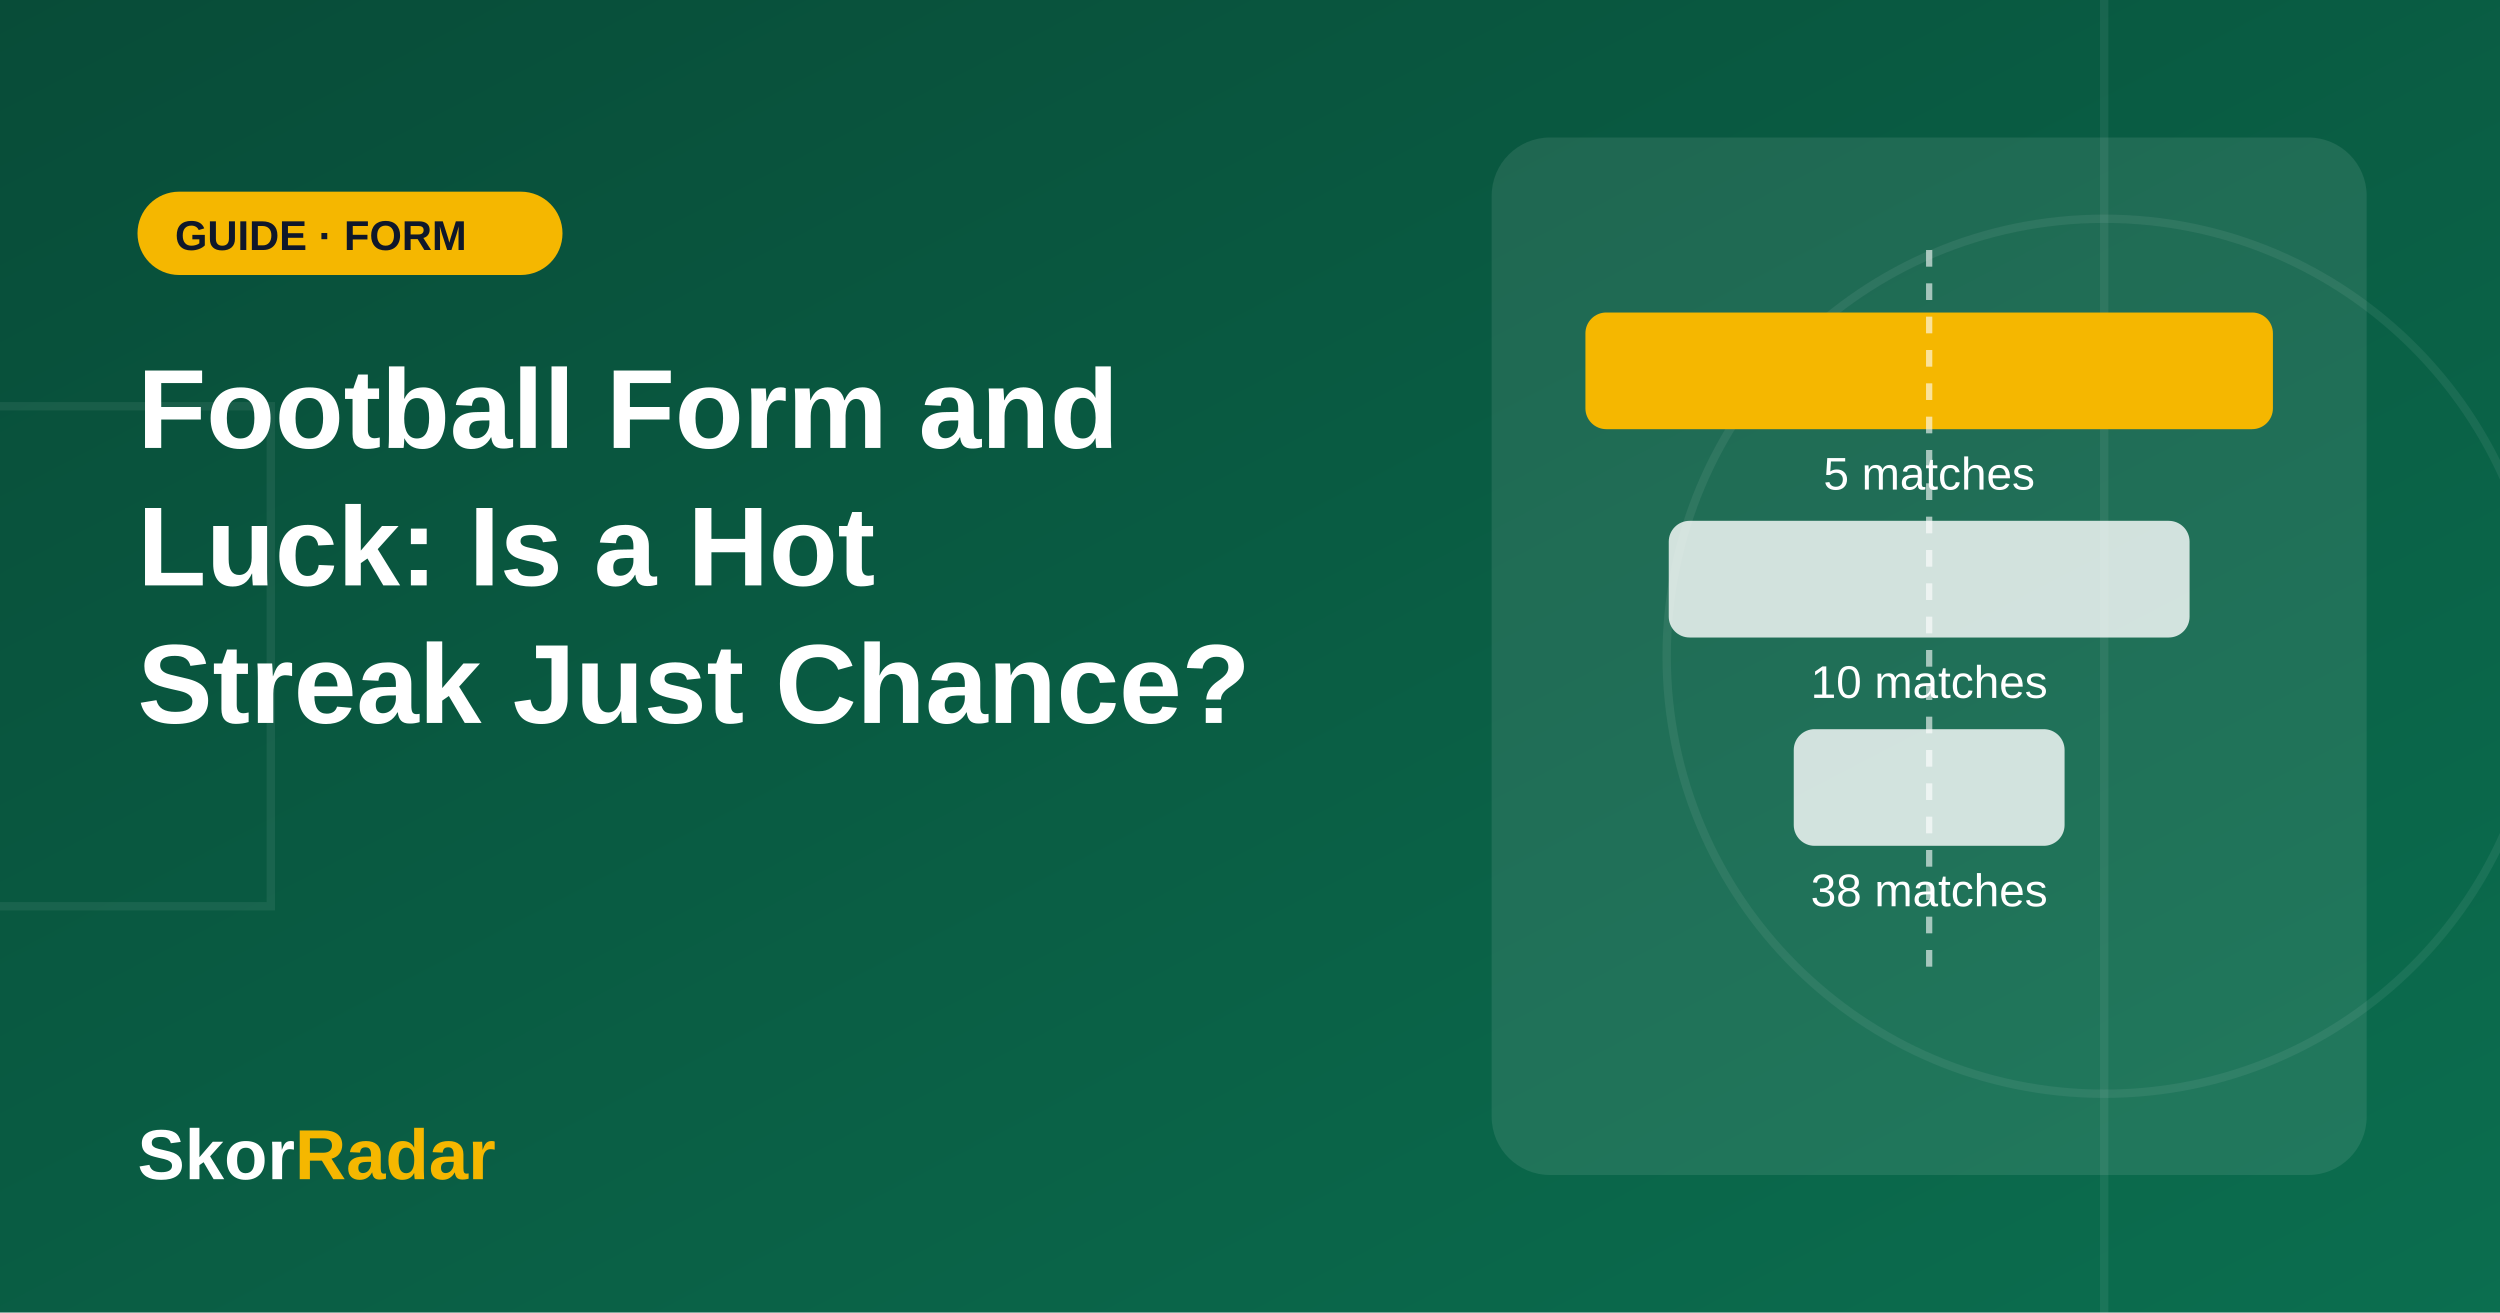
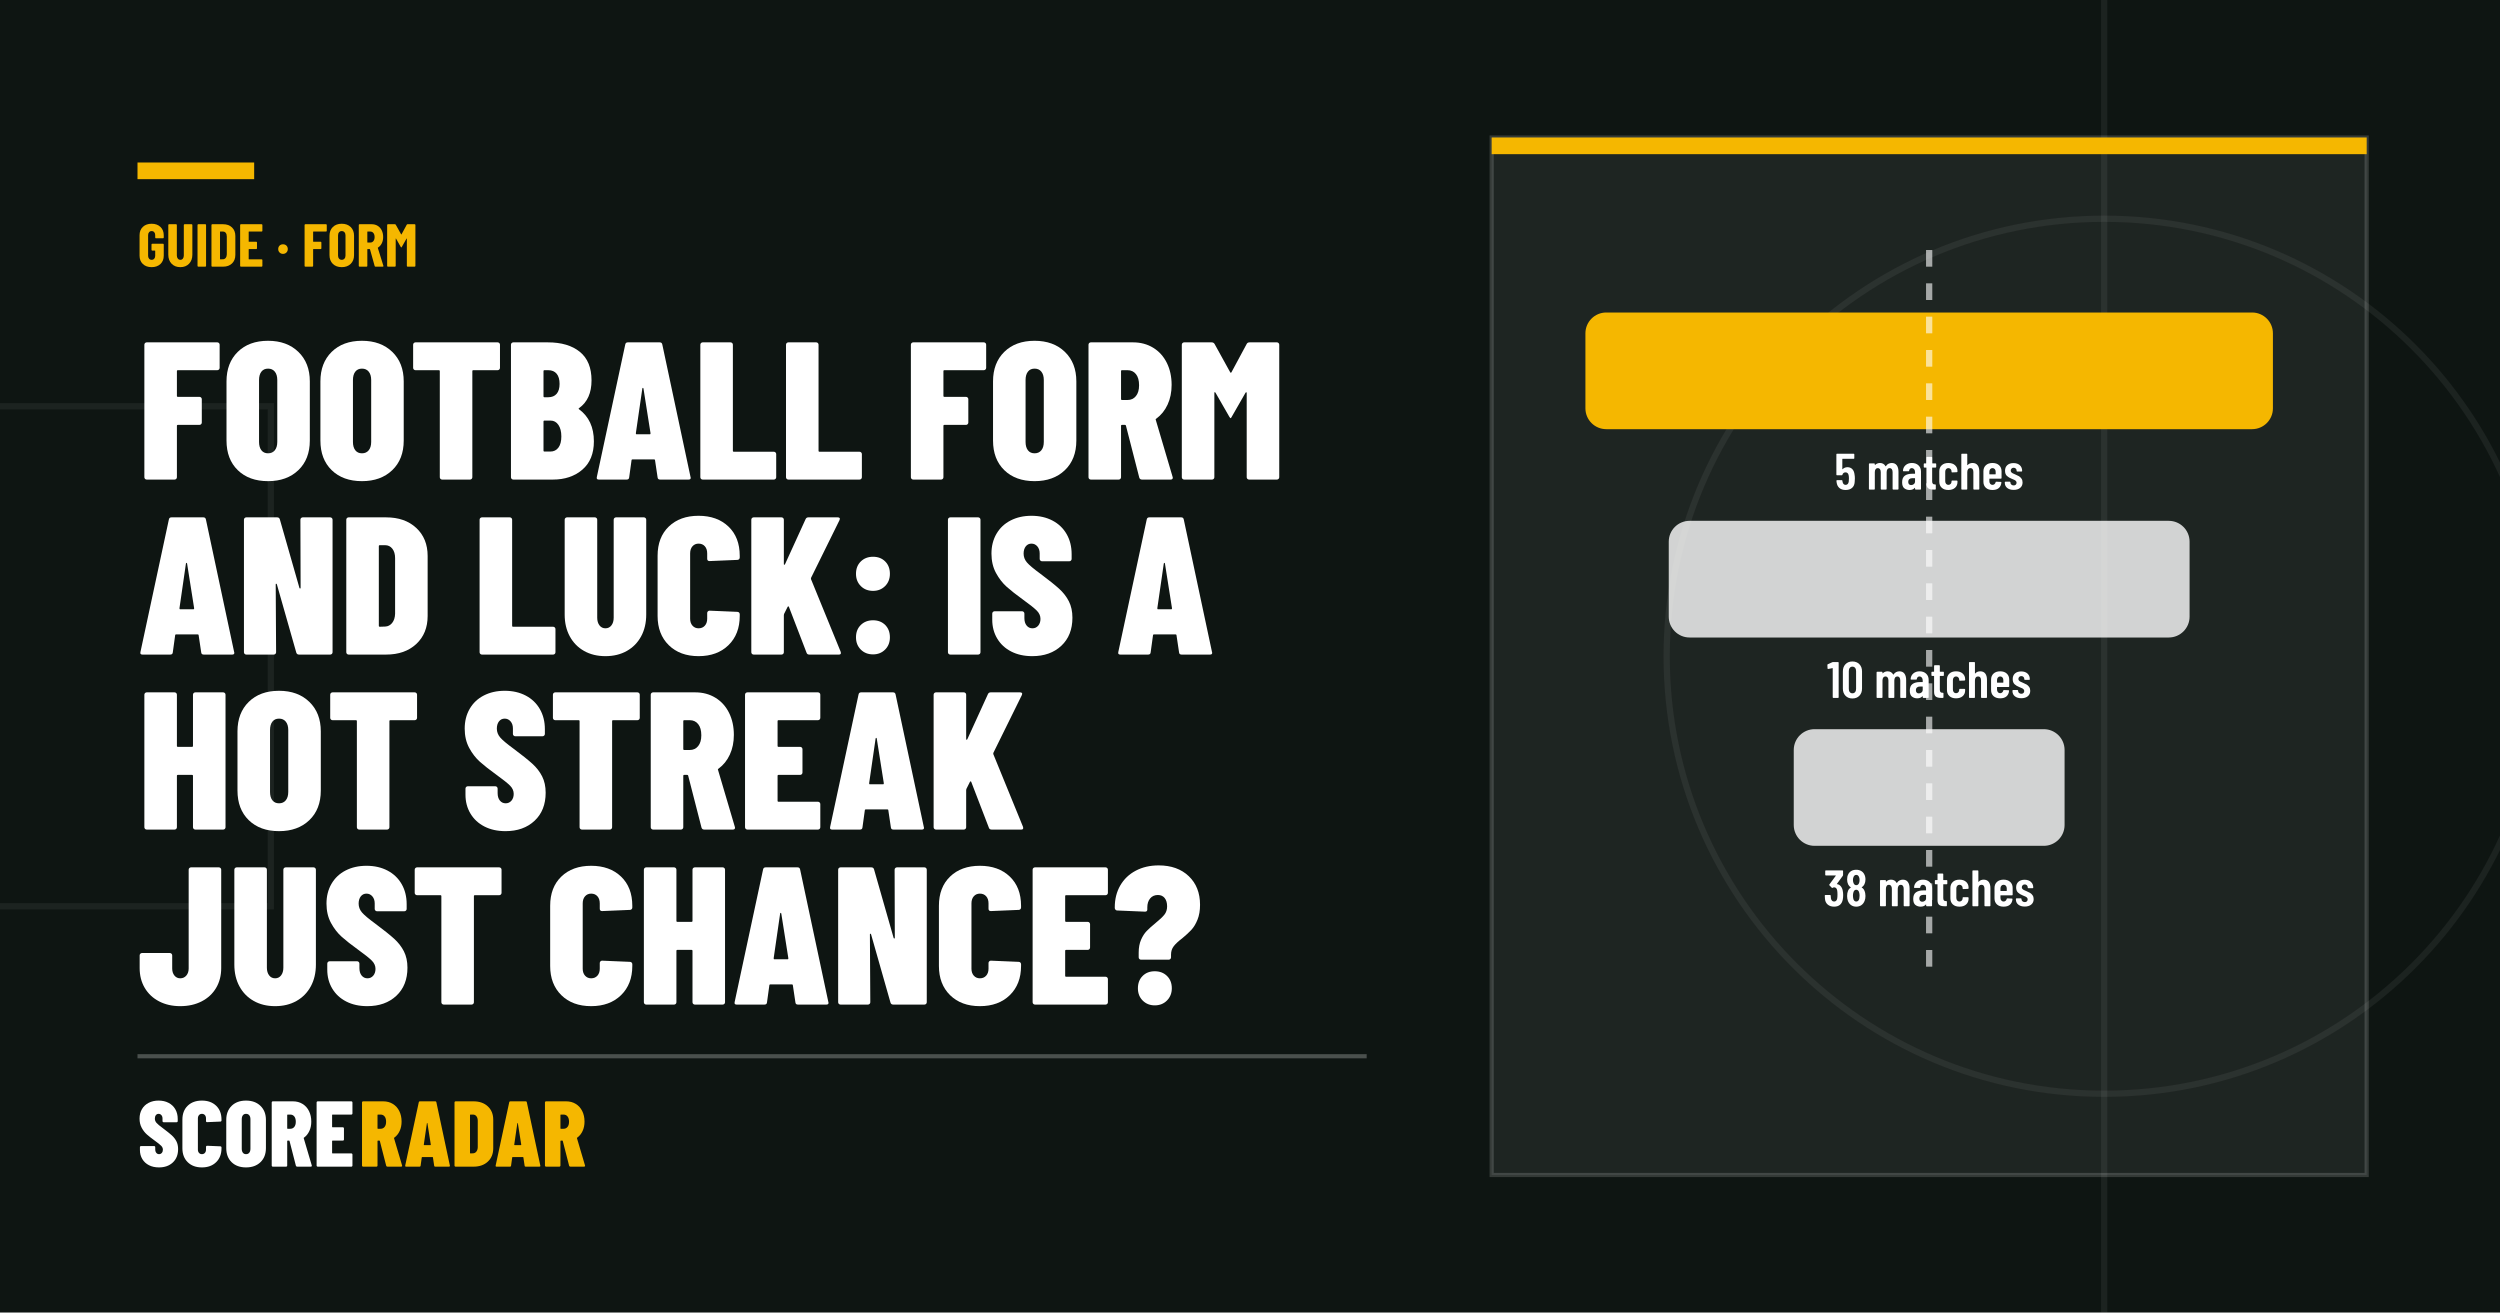
<svg xmlns="http://www.w3.org/2000/svg" viewBox="0 0 1200 630" width="1200" height="630" role="img" aria-label="Football Form and Luck: Is a Hot Streak Just Chance?">
  <defs>
-     <linearGradient id="bg" x1="0" y1="0" x2="1" y2="1">
-       <stop offset="0" stop-color="#084c38" />
-       <stop offset="1" stop-color="#0b6e4f" />
-     </linearGradient>
+     <path id="g13" d="M233 8Q143 8 88.5-43.5Q34-95 34-181L34-181L34-519Q34-605 88.5-656.5Q143-708 233-708L233-708Q323-708 378-656Q433-604 433-518L433-518L433-480Q433-475 429.5-471.5Q426-468 421-468L421-468L304-468Q299-468 295.5-471.5Q292-475 292-480L292-480L292-520Q292-550 276-568.5Q260-587 233-587L233-587Q207-587 191-568.5Q175-550 175-520L175-520L175-180Q175-150 191-131.5Q207-113 233-113L233-113Q260-113 276-131.5Q292-150 292-180L292-180L292-260Q292-265 287-265L287-265L243-265Q238-265 234.5-268.5Q231-272 231-277L231-277L231-366Q231-371 234.5-374.5Q238-378 243-378L243-378L421-378Q426-378 429.5-374.5Q433-371 433-366L433-366L433-181Q433-95 378-43.5Q323 8 233 8L233 8Z" />
+     <path id="g14" d="M240 8Q150 8 95.5-48.5Q41-105 41-199L41-199L41-688Q41-693 44.5-696.5Q48-700 53-700L53-700L170-700Q175-700 178.5-696.5Q182-693 182-688L182-688L182-185Q182-153 198-133Q214-113 240-113L240-113Q266-113 281.5-133Q297-153 297-185L297-185L297-688Q297-693 300.5-696.5Q304-700 309-700L309-700L426-700Q431-700 434.5-696.5Q438-693 438-688L438-688L438-199Q438-105 383.5-48.5Q329 8 240 8L240 8Z" />
+     <path id="g15" d="M56 0Q51 0 47.5-3.5Q44-7 44-12L44-12L44-688Q44-693 47.5-696.5Q51-700 56-700L56-700L173-700Q178-700 181.5-696.5Q185-693 185-688L185-688L185-12Q185-7 181.5-3.5Q178 0 173 0L173 0L56 0Z" />
+     <path id="g16" d="M56 0Q51 0 47.5-3.5Q44-7 44-12L44-12L44-688Q44-693 47.5-696.5Q51-700 56-700L56-700L237-700Q328-700 383-647Q438-594 438-506L438-506L438-194Q438-106 383-53Q328 0 237 0L237 0L56 0ZM185-126Q185-121 190-121L190-121L235-122Q262-123 279-145Q296-167 297-203L297-203L297-497Q297-535 280-557Q263-579 234-579L234-579L190-579Q185-579 185-574L185-574L185-126Z" />
+     <path id="g17" d="M411-591Q411-586 407.5-582.5Q404-579 399-579L399-579L190-579Q185-579 185-574L185-574L185-416Q185-411 190-411L190-411L310-411Q315-411 318.5-407.5Q322-404 322-399L322-399L322-302Q322-297 318.5-293.5Q315-290 310-290L310-290L190-290Q185-290 185-285L185-285L185-126Q185-121 190-121L190-121L399-121Q404-121 407.5-117.5Q411-114 411-109L411-109L411-12Q411-7 407.5-3.5Q404 0 399 0L399 0L56 0Q51 0 47.5-3.5Q44-7 44-12L44-12L44-688Q44-693 47.5-696.5Q51-700 56-700L56-700L399-700Q404-700 407.5-696.5Q411-693 411-688L411-688L411-591Z" />
+     <path id="g18" d="M113-211Q79-211 56.5-233.5Q34-256 34-290L34-290Q34-325 56-347Q78-369 113-369L113-369Q148-369 170-347Q192-325 192-290L192-290Q192-256 169.5-233.5Q147-211 113-211L113-211Z" />
+     <path id="g19" d="M320 0Q309 0 306-10L306-10L229-286Q227-290 224-290L224-290L190-290Q185-290 185-285L185-285L185-12Q185-7 181.5-3.5Q178 0 173 0L173 0L56 0Q51 0 47.5-3.5Q44-7 44-12L44-12L44-688Q44-693 47.5-696.5Q51-700 56-700L56-700L258-700Q313-700 356-673.5Q399-647 422.5-599Q446-551 446-489L446-489Q446-430 423.5-385Q401-340 361-315L361-315Q359-314 358-312.5Q357-311 358-309L358-309L450-14L451-10Q451 0 440 0L440 0L320 0ZM190-579Q185-579 185-574L185-574L185-403Q185-398 190-398L190-398L235-398Q266-398 285.5-422.5Q305-447 305-488L305-488Q305-530 285.5-554.5Q266-579 235-579L235-579L190-579Z" />
+     <path id="g24" d="M419-570Q419-565 415.5-561.5Q412-558 407-558L407-558L206-558Q201-558 201-553L201-553L201-427Q201-422 206-422L206-422L316-422Q321-422 324.5-418.5Q328-415 328-410L328-410L328-291Q328-286 324.5-282.5Q321-279 316-279L316-279L206-279Q201-279 201-274L201-274L201-147Q201-142 206-142L206-142L407-142Q412-142 415.5-138.5Q419-135 419-130L419-130L419-12Q419-7 415.5-3.5Q412 0 407 0L407 0L47 0Q42 0 38.5-3.5Q35-7 35-12L35-12L35-688Q35-693 38.5-696.5Q42-700 47-700L47-700L407-700Q412-700 415.5-696.5Q419-693 419-688L419-688L419-570Z" />
+     <path id="g25" d="M47 0Q42 0 38.5-3.5Q35-7 35-12L35-12L35-688Q35-693 38.5-696.5Q42-700 47-700L47-700L189-700Q194-700 197.5-696.5Q201-693 201-688L201-688L201-147Q201-142 206-142L206-142L410-142Q415-142 418.5-138.5Q422-135 422-130L422-130L422-12Q422-7 418.5-3.5Q415 0 410 0L410 0L47 0Z" />
+     <path id="g26" d="M239 8Q142 8 84.5-48Q27-104 27-199L27-199L27-501Q27-595 84.5-651.5Q142-708 239-708L239-708Q335-708 393.5-651.5Q452-595 452-501L452-501L452-199Q452-104 393.5-48Q335 8 239 8L239 8ZM239-134Q261-134 273.5-149.5Q286-165 286-192L286-192L286-508Q286-535 273.5-550.5Q261-566 239-566L239-566Q217-566 205-550.5Q193-535 193-508L193-508L193-192Q193-165 205-149.5Q217-134 239-134L239-134Z" />
+     <path id="g27" d="M308 0Q297 0 294-10L294-10L226-275Q225-279 221-279L221-279L206-279Q201-279 201-274L201-274L201-12Q201-7 197.5-3.5Q194 0 189 0L189 0L47 0Q42 0 38.5-3.5Q35-7 35-12L35-12L35-688Q35-693 38.5-696.5Q42-700 47-700L47-700L262-700Q320-700 365-672.5Q410-645 434.5-595.5Q459-546 459-483L459-483Q459-427 438.5-382.5Q418-338 381-311L381-311Q379-310 378-308.5Q377-307 378-305L378-305L464-14L465-10Q465 0 454 0L454 0L308 0ZM206-558Q201-558 201-553L201-553L201-411Q201-406 206-406L206-406L234-406Q261-406 277-426Q293-446 293-481L293-481Q293-518 277-538Q261-558 234-558L234-558L206-558Z" />
+     <path id="g28" d="M338 0Q326 0 325-11L325-11L312-98Q312-103 306-103L306-103L198-103Q192-103 192-98L192-98L180-11Q179 0 167 0L167 0L25 0Q12 0 15-13L15-13L160-689Q162-700 173-700L173-700L336-700Q347-700 349-689L349-689L493-13L494-9Q494 0 483 0L483 0L338 0ZM214-236Q214-231 218-231L218-231L285-231Q289-231 289-236L289-236L253-464Q252-468 250-468Q248-468 247-464L247-464L214-236Z" />
+     <path id="g29" d="M452-700Q457-700 460.5-696.5Q464-693 464-688L464-688L464-570Q464-565 460.5-561.5Q457-558 452-558L452-558L328-558Q323-558 323-553L323-553L323-12Q323-7 319.5-3.5Q316 0 311 0L311 0L169 0Q164 0 160.5-3.5Q157-7 157-12L157-12L157-553Q157-558 152-558L152-558L33-558Q28-558 24.5-561.5Q21-565 21-570L21-570L21-688Q21-693 24.5-696.5Q28-700 33-700L33-700L452-700Z" />
+     <path id="g30" d="M47 0Q42 0 38.5-3.5Q35-7 35-12L35-12L35-688Q35-693 38.5-696.5Q42-700 47-700L47-700L189-700Q194-700 197.5-696.5Q201-693 201-688L201-688L201-12Q201-7 197.5-3.5Q194 0 189 0L189 0L47 0Z" />
+     <path id="g31" d="M323-688Q323-693 326.5-696.5Q330-700 335-700L335-700L475-700Q480-700 483.5-696.5Q487-693 487-688L487-688L487-12Q487-7 483.5-3.5Q480 0 475 0L475 0L316 0Q305 0 302-10L302-10L203-358Q202-361 199.5-361.5Q197-362 197-358L197-358L199-12Q199-7 195.5-3.5Q192 0 187 0L187 0L47 0Q42 0 38.5-3.5Q35-7 35-12L35-12L35-688Q35-693 38.5-696.5Q42-700 47-700L47-700L204-700Q215-700 218-690L218-690L318-340Q319-337 321.5-337Q324-337 324-341L324-341L323-688Z" />
+     <path id="g33" d="M230 8Q169 8 123-15.5Q77-39 51.5-81.5Q26-124 26-178L26-178L26-209Q26-214 29.5-217.5Q33-221 38-221L38-221L178-221Q183-221 186.5-217.5Q190-214 190-209L190-209L190-186Q190-162 201.5-148Q213-134 231-134L231-134Q249-134 260.5-147.5Q272-161 272-182L272-182Q272-205 254-223.5Q236-242 182-281L182-281Q132-317 100-345.5Q68-374 45-416.5Q22-459 22-515L22-515Q22-572 47.5-616Q73-660 119.5-684Q166-708 226-708L226-708Q287-708 333.5-683.5Q380-659 405.5-614.5Q431-570 431-512L431-512L431-488Q431-483 427.5-479.5Q424-476 419-476L419-476L280-476Q275-476 271.5-479.5Q268-483 268-488L268-488L268-516Q268-538 256-552Q244-566 226-566L226-566Q208-566 197-552Q186-538 186-515L186-515Q186-490 203-470Q220-450 272-412L272-412Q335-365 367-336Q399-307 417-271.5Q435-236 435-188L435-188Q435-98 378.5-45Q322 8 230 8L230 8Z" />
+     <path id="g34" d="M419-570Q419-565 415.5-561.5Q412-558 407-558L407-558L206-558Q201-558 201-553L201-553L201-427Q201-422 206-422L206-422L316-422Q321-422 324.5-418.5Q328-415 328-410L328-410L328-291Q328-286 324.5-282.5Q321-279 316-279L316-279L206-279Q201-279 201-274L201-274L201-12Q201-7 197.5-3.5Q194 0 189 0L189 0L47 0Q42 0 38.5-3.5Q35-7 35-12L35-12L35-688Q35-693 38.5-696.5Q42-700 47-700L47-700L407-700Q412-700 415.5-696.5Q419-693 419-688L419-688L419-570Z" />
+     <path id="g35" d="M458-195Q458-101 399-50.5Q340 0 249 0L249 0L47 0Q42 0 38.5-3.5Q35-7 35-12L35-12L35-688Q35-693 38.5-696.5Q42-700 47-700L47-700L223-700Q327-700 386.5-651.5Q446-603 446-506L446-506Q446-410 383-365L383-365Q378-362 382-359L382-359Q458-303 458-195L458-195ZM206-558Q201-558 201-553L201-553L201-425Q201-420 206-420L206-420L225-420Q253-420 268-437.5Q283-455 283-488L283-488Q283-522 268-540Q253-558 225-558L225-558L206-558ZM236-143Q262-143 277-163Q292-183 292-220L292-220Q292-257 277-279Q262-301 237-301L237-301L206-301Q201-301 201-296L201-296L201-148Q201-143 206-143L206-143L236-143Z" />
+     <path id="g36" d="M151-325Q113-325 88.5-349.5Q64-374 64-412L64-412Q64-451 88.5-475Q113-499 151-499L151-499Q189-499 213-475Q237-451 237-412L237-412Q237-374 212.5-349.5Q188-325 151-325L151-325ZM151-1Q113-1 88.5-25.5Q64-50 64-88L64-88Q64-127 88.5-151Q113-175 151-175L151-175Q189-175 213-151Q237-127 237-88L237-88Q237-50 212.5-25.5Q188-1 151-1L151-1Z" />
+     <path id="g37" d="M283-688Q283-693 286.5-696.5Q290-700 295-700L295-700L437-700Q442-700 445.5-696.5Q449-693 449-688L449-688L449-12Q449-7 445.5-3.5Q442 0 437 0L437 0L295 0Q290 0 286.5-3.5Q283-7 283-12L283-12L283-274Q283-279 278-279L278-279L206-279Q201-279 201-274L201-274L201-12Q201-7 197.5-3.5Q194 0 189 0L189 0L47 0Q42 0 38.5-3.5Q35-7 35-12L35-12L35-688Q35-693 38.5-696.5Q42-700 47-700L47-700L189-700Q194-700 197.5-696.5Q201-693 201-688L201-688L201-427Q201-422 206-422L206-422L278-422Q283-422 283-427L283-427L283-688Z" />
+     <path id="g40" d="M47 0Q42 0 38.5-3.5Q35-7 35-12L35-12L35-688Q35-693 38.5-696.5Q42-700 47-700L47-700L189-700Q194-700 197.5-696.5Q201-693 201-688L201-688L201-462Q201-458 203-458Q205-458 207-461L207-461L312-691Q316-700 326-700L326-700L476-700Q483-700 485.5-696.5Q488-693 485-686L485-686L340-392Q339-388 339-386L339-386L491-14Q492-12 492-8L492-8Q492 0 482 0L482 0L331 0Q320 0 317-9L317-9L227-243Q226-246 224-246Q222-246 220-243L220-243L202-207Q201-205 201-201L201-201L201-12Q201-7 197.5-3.5Q194 0 189 0L189 0L47 0Z" />
+     <path id="g41" d="M236 8Q141 8 84-48Q27-104 27-197L27-197L27-504Q27-598 84-653Q141-708 236-708L236-708Q331-708 388.5-653Q446-598 446-504L446-504L446-495Q446-490 442.5-486.5Q439-483 434-483L434-483L292-477Q280-477 280-489L280-489L280-516Q280-539 268-552.5Q256-566 236-566L236-566Q217-566 205-552.5Q193-539 193-516L193-516L193-183Q193-161 205-147.5Q217-134 236-134L236-134Q256-134 268-147.5Q280-161 280-183L280-183L280-212Q280-217 283.5-220.5Q287-224 292-224L292-224L434-218Q439-218 442.5-214.5Q446-211 446-206L446-206L446-197Q446-104 388.5-48Q331 8 236 8L236 8Z" />
+     <path id="g42" d="M47 0Q42 0 38.5-3.5Q35-7 35-12L35-12L35-688Q35-693 38.5-696.5Q42-700 47-700L47-700L238-700Q334-700 392-646Q450-592 450-503L450-503L450-197Q450-108 392-54Q334 0 238 0L238 0L47 0ZM201-147Q201-142 206-142L206-142L234-143Q255-144 269-161.5Q283-179 284-208L284-208L284-492Q284-522 270-540Q256-558 233-558L233-558L206-558Q201-558 201-553L201-553L201-147Z" />
+     <path id="g43" d="M224 11Q140 11 89-42.5Q38-96 38-183L38-183L38-517Q38-604 89-657.5Q140-711 224-711L224-711Q309-711 360.5-657.5Q412-604 412-517L412-517L412-183Q412-96 360.5-42.5Q309 11 224 11L224 11ZM224-90Q257-90 276.5-113.5Q296-137 296-176L296-176L296-524Q296-563 276.5-586.5Q257-610 224-610L224-610Q192-610 173-586.5Q154-563 154-524L154-524L154-176Q154-137 173-113.5Q192-90 224-90L224-90Z" />
+     <path id="g46" d="M394-290Q400-259 400-216L400-216Q400-175 396-146L396-146Q391-72 344-32Q297 8 219 8L219 8Q145 8 99-30Q53-68 43-144L43-144L40-172Q40-184 52-184L52-184L144-184Q156-184 157-172L157-172Q157-166 159-154L159-154Q171-92 219-92L219-92Q244-92 259.5-108Q275-124 280-153L280-153Q284-178 284-217L284-217Q284-254 278-281L278-281Q273-307 257.5-321.5Q242-336 219-336L219-336Q171-336 157-290L157-290Q154-279 144-279L144-279L51-279Q46-279 42.5-282.5Q39-286 39-291L39-291L39-688Q39-693 42.5-696.5Q46-700 51-700L51-700L377-700Q382-700 385.5-696.5Q389-693 389-688L389-688L389-612Q389-607 385.5-603.5Q382-600 377-600L377-600L160-600Q155-600 155-595L155-595L155-400Q155-397 157-396.5Q159-396 161-398L161-398Q178-416 202.5-426.5Q227-437 254-437L254-437Q314-437 350.5-398.5Q387-360 394-290L394-290Z" />
+     <path id="g48" d="M107-697Q114-700 122-700L122-700L218-700Q223-700 226.5-696.5Q230-693 230-688L230-688L230-12Q230-7 226.5-3.5Q223 0 218 0L218 0L126 0Q121 0 117.5-3.5Q114-7 114-12L114-12L114-576Q114-578 112.5-580Q111-582 109-581L109-581L27-565L24-565Q13-565 13-576L13-576L10-643Q10-653 18-657L18-657L107-697Z" />
+     <path id="g64" d="M220-519Q299-519 348-473Q397-427 397-352L397-352L397-12Q397-7 393.5-3.5Q390 0 385 0L385 0L293 0Q288 0 284.5-3.5Q281-7 281-12L281-12L281-31Q281-34 279-35Q277-36 275-33L275-33Q240 8 173 8L173 8Q116 8 72.5-24.5Q29-57 29-143L29-143Q29-233 81.5-271Q134-309 224-309L224-309L276-309Q281-309 281-314L281-314L281-340Q281-376 263-397.5Q245-419 218-419L218-419Q197-419 183-405.5Q169-392 166-369L166-369Q165-357 153-357L153-357L56-357Q44-357 45-369L45-369Q50-437 98.5-478Q147-519 220-519L220-519ZM205-88Q235-88 258-107Q281-126 281-160L281-160L281-217Q281-222 276-222L276-222L224-222Q190-222 169-203.5Q148-185 148-150L148-150Q148-119 164-103.5Q180-88 205-88L205-88Z" />
+     <path id="g65" d="M260-441Q260-436 256.5-432.5Q253-429 248-429L248-429L186-429Q181-429 181-424L181-424L181-162Q181-127 194-113.5Q207-100 233-101L233-101L240-101Q245-101 248.5-97.5Q252-94 252-89L252-89L252-12Q252-7 248.5-3.5Q245 0 240 0L240 0L206 0Q138 0 103.5-25Q69-50 69-119L69-119L69-424Q69-429 64-429L64-429L29-429Q24-429 20.5-432.5Q17-436 17-441L17-441L17-499Q17-504 20.5-507.5Q24-511 29-511L29-511L64-511Q69-511 69-516L69-516L69-626Q69-631 72.5-634.5Q76-638 81-638L81-638L169-638Q174-638 177.5-634.5Q181-631 181-626L181-626L181-516Q181-511 186-511L186-511L248-511Q253-511 256.5-507.5Q260-504 260-499L260-499L260-441Z" />
+     <path id="g71" d="M392-225Q392-220 388.5-216.5Q385-213 380-213L380-213L159-213Q154-213 154-208L154-208L154-163Q154-132 171-112Q188-92 215-92L215-92Q238-92 254.5-106.5Q271-121 276-144L276-144Q279-154 289-154L289-154L378-150Q383-150 386.5-146.5Q390-143 389-137L389-137Q382-67 338-29.5Q294 8 215 8L215 8Q133 8 85.5-35.5Q38-79 38-154L38-154L38-357Q38-430 85.5-474.5Q133-519 215-519L215-519Q297-519 344.5-474.5Q392-430 392-357L392-357L392-225ZM215-419Q188-419 171-399Q154-379 154-348L154-348L154-303Q154-298 159-298L159-298L272-298Q277-298 277-303L277-303L277-348Q277-380 260-399.5Q243-419 215-419L215-419Z" />
+     <path id="g72" d="M491-519Q556-519 589.5-473.5Q623-428 623-347L623-347L623-12Q623-7 619.5-3.5Q616 0 611 0L611 0L520 0Q515 0 511.5-3.5Q508-7 508-12L508-12L508-339Q508-377 493-398Q478-419 452-419L452-419Q424-419 408-398Q392-377 392-340L392-340L392-12Q392-7 388.5-3.5Q385 0 380 0L380 0L289 0Q284 0 280.5-3.5Q277-7 277-12L277-12L277-339Q277-377 261.5-398Q246-419 221-419L221-419Q193-419 177-398Q161-377 161-340L161-340L161-12Q161-7 157.5-3.5Q154 0 149 0L149 0L58 0Q53 0 49.5-3.5Q46-7 46-12L46-12L46-499Q46-504 49.5-507.5Q53-511 58-511L58-511L149-511Q154-511 157.5-507.5Q161-504 161-499L161-499L161-483Q161-480 163-479Q165-478 167-481L167-481Q187-501 212-510Q237-519 261-519L261-519Q335-519 370-456L370-456Q373-452 379-459L379-459Q399-491 429.5-505Q460-519 491-519L491-519Z" />
+     <path id="g74" d="M203 6Q124 6 77-32Q30-70 30-135L30-135L30-142Q30-147 33.5-150.5Q37-154 42-154L42-154L128-154Q133-154 136.5-150.5Q140-147 140-142L140-142L140-137Q140-113 158.5-97Q177-81 204-81L204-81Q230-81 245-96Q260-111 260-134L260-134Q260-154 247-167.5Q234-181 219-188Q204-195 165-211L165-211Q108-233 71.5-267Q35-301 35-368L35-368Q35-438 79.5-477.5Q124-517 200-517L200-517Q278-517 323.5-475.5Q369-434 369-364L369-364Q369-359 365.5-355.5Q362-352 357-352L357-352L273-352Q268-352 264.5-355.5Q261-359 261-364L261-364L261-370Q261-394 244.5-410Q228-426 203-426L203-426Q177-426 161.5-409.5Q146-393 146-370L146-370Q146-351 158-338Q170-325 185-317.5Q200-310 235-295L235-295Q277-278 305.5-261.5Q334-245 355.5-214.5Q377-184 377-139L377-139Q377-72 330-33Q283 6 203 6L203 6Z" />
+     <path id="g81" d="M215 8Q133 8 85.5-36Q38-80 38-155L38-155L38-357Q38-430 85.5-474.5Q133-519 215-519L215-519Q297-519 345-475.5Q393-432 393-365L393-365L393-351Q393-346 389.5-342.5Q386-339 381-339L381-339L289-335Q277-335 277-347L277-347L277-357Q277-382 259.5-400.5Q242-419 215-419L215-419Q188-419 171-399Q154-379 154-348L154-348L154-163Q154-132 171-112Q188-92 215-92L215-92Q242-92 259.5-110.5Q277-129 277-155L277-155L277-165Q277-170 280.5-173.5Q284-177 289-177L289-177L381-176Q386-176 389.5-172.5Q393-169 393-164L393-164L393-146Q393-77 345-34.5Q297 8 215 8L215 8Z" />
+     <path id="g91" d="M265-519Q330-519 363.5-475.5Q397-432 397-352L397-352L397-12Q397-7 393.5-3.5Q390 0 385 0L385 0L293 0Q288 0 284.5-3.5Q281-7 281-12L281-12L281-343Q281-379 266-399Q251-419 223-419L223-419Q194-419 178-398Q162-377 162-340L162-340L162-12Q162-7 158.5-3.5Q155 0 150 0L150 0L58 0Q53 0 49.5-3.5Q46-7 46-12L46-12L46-688Q46-693 49.5-696.5Q53-700 58-700L58-700L150-700Q155-700 158.5-696.5Q162-693 162-688L162-688L162-479Q162-476 164.5-475.5Q167-475 170-479L170-479Q204-519 265-519L265-519Z" />
+     <path id="g110" d="M325-371Q319-367 325-364L325-364Q358-345 375-306L375-306Q396-259 396-200L396-200Q396-147 380-107L380-107Q360-53 317.5-22.5Q275 8 216 8L216 8Q158 8 115.5-22Q73-52 53-106L53-106Q38-148 38-200L38-200Q38-259 56-301L56-301Q71-341 109-363L109-363Q113-366 109-369L109-369Q76-390 58-427L58-427Q38-470 38-523L38-523Q38-581 58-620L58-620Q78-664 119.5-688Q161-712 216-712L216-712Q270-712 311.5-688.5Q353-665 374-621L374-621Q396-579 396-523L396-523Q396-471 376-429L376-429Q358-392 325-371L325-371ZM164-573L159-559Q152-541 152-513L152-513Q152-483 162-456L162-456Q169-435 183-423Q197-411 216-411L216-411Q237-411 251.5-423.5Q266-436 273-459L273-459Q281-483 281-513L281-513Q281-547 271-568L271-568Q264-589 250-600.5Q236-612 216-612L216-612Q198-612 184.5-601.5Q171-591 164-573L164-573ZM276-153Q281-180 281-206L281-206Q281-244 272-271L272-271Q266-295 251.5-308.5Q237-322 216-322L216-322Q195-322 180.5-308Q166-294 160-268L160-268Q152-242 152-208L152-208Q152-177 158-151L158-151Q163-123 178.5-107.5Q194-92 216-92L216-92Q239-92 255-108Q271-124 276-153L276-153Z" />
+     <path id="g113" d="M378-307Q387-267 387-218L387-218Q387-169 380-134L380-134Q368-66 325.5-29Q283 8 210 8L210 8Q134 8 86-32.5Q38-73 32-143L32-143Q30-165 28-207L28-207Q28-219 40-219L40-219L132-219Q144-219 144-207L144-207Q146-173 148-156L148-156Q153-125 169-108.5Q185-92 210-92L210-92Q234-92 250-107.5Q266-123 271-152L271-152Q276-182 276-230L276-230Q276-281 269-315L269-315Q263-341 248-355Q233-369 210-369L210-369Q195-369 183-360L183-360Q177-356 174-356L174-356Q172-356 166-360L166-360L119-408Q115-412 115-417L115-417Q115-421 118-425L118-425L243-595Q245-597 243.5-599Q242-601 239-601L239-601L49-601Q44-601 40.5-604.5Q37-608 37-613L37-613L37-688Q37-693 40.5-696.5Q44-700 49-700L49-700L373-700Q378-700 381.5-696.5Q385-693 385-688L385-688L385-609Q385-602 380-594L380-594L266-438Q262-432 268-431L268-431Q309-426 338.5-392Q368-358 378-307L378-307Z" />
+     <path id="g122" d="M236 8Q144 8 89-46Q34-100 34-190L34-190L34-510Q34-600 89-654Q144-708 236-708L236-708Q328-708 383.5-654Q439-600 439-510L439-510L439-190Q439-100 383.5-46Q328 8 236 8L236 8ZM236-113Q264-113 281-132.5Q298-152 298-184L298-184L298-516Q298-548 281-567.5Q264-587 236-587L236-587Q208-587 191.5-567.5Q175-548 175-516L175-516L175-184Q175-152 191.5-132.5Q208-113 236-113L236-113Z" />
+     <path id="g123" d="M364-692Q368-700 379-700L379-700L495-700Q500-700 503.5-696.5Q507-693 507-688L507-688L507-12Q507-7 503.5-3.5Q500 0 495 0L495 0L378 0Q373 0 369.5-3.5Q366-7 366-12L366-12L366-461Q366-465 364-465Q362-465 360-462L360-462L282-324Q277-316 274-316L274-316Q271-316 266-324L266-324L188-462Q186-465 184-465Q182-465 182-461L182-461L182-12Q182-7 178.5-3.5Q175 0 170 0L170 0L53 0Q48 0 44.5-3.5Q41-7 41-12L41-12L41-688Q41-693 44.5-696.5Q48-700 53-700L53-700L168-700Q178-700 183-692L183-692L272-533Q275-529 278-533L278-533L364-692Z" />
+     <path id="g125" d="M361-692Q365-700 376-700L376-700L515-700Q520-700 523.5-696.5Q527-693 527-688L527-688L527-12Q527-7 523.5-3.5Q520 0 515 0L515 0L373 0Q368 0 364.5-3.5Q361-7 361-12L361-12L361-441Q361-445 359-445.5Q357-446 355-443L355-443L285-321Q281-313 279-313L279-313Q277-313 272-321L272-321L202-443Q200-446 198-446Q196-446 196-442L196-442L196-12Q196-7 192.5-3.5Q189 0 184 0L184 0L42 0Q37 0 33.5-3.5Q30-7 30-12L30-12L30-688Q30-693 33.5-696.5Q37-700 42-700L42-700L182-700Q192-700 197-692L197-692L277-547Q280-543 283-547L283-547L361-692Z" />
+     <path id="g127" d="M147-229Q142-229 138.5-232.5Q135-236 135-241L135-241L135-265Q135-303 147-330.5Q159-358 176-375.5Q193-393 221-416L221-416Q252-441 266-458.5Q280-476 280-501L280-501Q280-528 267.5-543.5Q255-559 233-559L233-559Q208-559 193.5-541.5Q179-524 179-496L179-496L179-485Q179-474 167-474L167-474L25-480Q20-480 16.5-484Q13-488 13-493L13-493L13-496Q13-559 41-607.5Q69-656 120-683Q171-710 237-710L237-710Q333-710 390.5-655Q448-600 448-509L448-509Q448-465 435-433Q422-401 404-381.5Q386-362 357-338L357-338Q328-316 314-298Q300-280 300-255L300-255L300-241Q300-236 296.5-232.5Q293-229 288-229L288-229L147-229ZM217 4Q180 4 155.5-20.5Q131-45 131-83L131-83Q131-122 155-146Q179-170 217-170L217-170Q255-170 279.5-146Q304-122 304-83L304-83Q304-46 279.5-21Q255 4 217 4L217 4Z" />
+     <path id="g145" d="M240 8Q178 8 131-18.5Q84-45 58-93Q32-141 32-204L32-204L32-688Q32-693 35.5-696.5Q39-700 44-700L44-700L186-700Q191-700 194.5-696.5Q198-693 198-688L198-688L198-188Q198-164 209.5-149Q221-134 240-134L240-134Q259-134 270.5-149Q282-164 282-188L282-188L282-688Q282-693 285.5-696.5Q289-700 294-700L294-700L436-700Q441-700 444.5-696.5Q448-693 448-688L448-688L448-204Q448-141 422-93Q396-45 349-18.5Q302 8 240 8L240 8Z" />
+     <path id="g166" d="M410-591Q410-586 406.5-582.5Q403-579 398-579L398-579L190-579Q185-579 185-574L185-574L185-416Q185-411 190-411L190-411L309-411Q314-411 317.5-407.5Q321-404 321-399L321-399L321-302Q321-297 317.5-293.5Q314-290 309-290L309-290L190-290Q185-290 185-285L185-285L185-12Q185-7 181.5-3.5Q178 0 173 0L173 0L56 0Q51 0 47.5-3.5Q44-7 44-12L44-12L44-688Q44-693 47.5-696.5Q51-700 56-700L56-700L398-700Q403-700 406.5-696.5Q410-693 410-688L410-688L410-591Z" />
+     <path id="g167" d="M218 8Q157 8 110-16.5Q63-41 37-85Q11-129 11-186L11-186L11-251Q11-256 14.5-259.5Q18-263 23-263L23-263L165-263Q170-263 173.5-259.5Q177-256 177-251L177-251L177-184Q177-162 188.5-148Q200-134 218-134L218-134Q237-134 249-148Q261-162 261-184L261-184L261-688Q261-693 264.5-696.5Q268-700 273-700L273-700L415-700Q420-700 423.5-696.5Q427-693 427-688L427-688L427-186Q427-129 401-85Q375-41 327.5-16.5Q280 8 218 8L218 8Z" />
  </defs>
-   <rect width="1200" height="630" fill="url(#bg)" />
-   <g fill="none" stroke="#fff" stroke-opacity="0.07" stroke-width="4">
+   <rect width="1200" height="630" fill="#0e1512" />
+   <g fill="none" stroke="#fff" stroke-opacity="0.06" stroke-width="3">
    <circle cx="1010" cy="315" r="210" />
    <line x1="1010" y1="0" x2="1010" y2="630" />
    <rect x="-40" y="195" width="170" height="240" />
  </g>
-   <rect x="66" y="92" width="204" height="40" rx="20" fill="#f5b700" />
-   <text x="84" y="120" font-family="Arial, Helvetica, sans-serif" font-size="20" font-weight="700" fill="#0f172a" text-anchor="start">GUIDE · FORM</text>
-   <text x="66" y="215" font-family="Arial, Helvetica, sans-serif" font-size="54" font-weight="700" fill="#fff" text-anchor="start">Football Form and</text>
-   <text x="66" y="281" font-family="Arial, Helvetica, sans-serif" font-size="54" font-weight="700" fill="#fff" text-anchor="start">Luck: Is a Hot</text>
-   <text x="66" y="347" font-family="Arial, Helvetica, sans-serif" font-size="54" font-weight="700" fill="#fff" text-anchor="start">Streak Just Chance?</text>
-   <text x="66" y="566" font-family="Arial, Helvetica, sans-serif" font-size="34" font-weight="700" fill="#fff">Skor<tspan fill="#f5b700">Radar</tspan>
-   </text>
-   <rect x="716" y="66" width="420" height="498" rx="28" fill="#fff" fill-opacity="0.09" />
+   <rect x="66" y="78" width="56" height="8" fill="#f5b700" />
+   <g fill="#f5b700" transform="translate(66 128) scale(0.0291)">
+     <use href="#g13" x="0" />
+     <use href="#g14" x="467" />
+     <use href="#g15" x="946" />
+     <use href="#g16" x="1176" />
+     <use href="#g17" x="1649" />
+     <use href="#g18" x="2287" />
+     <use href="#g166" x="2712" />
+     <use href="#g122" x="3133" />
+     <use href="#g19" x="3606" />
+     <use href="#g123" x="4077" />
+   </g>
+   <g fill="#fff" transform="translate(66 230.2) scale(0.0941)">
+     <use href="#g34" x="0" />
+     <use href="#g26" x="427" />
+     <use href="#g26" x="906" />
+     <use href="#g29" x="1385" />
+     <use href="#g35" x="1870" />
+     <use href="#g28" x="2328" />
+     <use href="#g25" x="2836" />
+     <use href="#g25" x="3273" />
+     <use href="#g34" x="3910" />
+     <use href="#g26" x="4337" />
+     <use href="#g27" x="4816" />
+     <use href="#g125" x="5297" />
+   </g>
+   <g fill="#fff" transform="translate(66 314.2) scale(0.0941)">
+     <use href="#g28" x="0" />
+     <use href="#g31" x="508" />
+     <use href="#g42" x="1030" />
+     <use href="#g25" x="1710" />
+     <use href="#g145" x="2147" />
+     <use href="#g41" x="2626" />
+     <use href="#g40" x="3096" />
+     <use href="#g36" x="3601" />
+     <use href="#g30" x="4099" />
+     <use href="#g33" x="4334" />
+     <use href="#g28" x="4988" />
+   </g>
+   <g fill="#fff" transform="translate(66 398.2) scale(0.0941)">
+     <use href="#g37" x="0" />
+     <use href="#g26" x="483" />
+     <use href="#g29" x="962" />
+     <use href="#g33" x="1647" />
+     <use href="#g29" x="2098" />
+     <use href="#g27" x="2583" />
+     <use href="#g24" x="3064" />
+     <use href="#g28" x="3518" />
+     <use href="#g40" x="4026" />
+   </g>
+   <g fill="#fff" transform="translate(66 482.2) scale(0.0941)">
+     <use href="#g167" x="0" />
+     <use href="#g145" x="462" />
+     <use href="#g33" x="942" />
+     <use href="#g29" x="1393" />
+     <use href="#g41" x="2078" />
+     <use href="#g37" x="2548" />
+     <use href="#g28" x="3031" />
+     <use href="#g31" x="3539" />
+     <use href="#g41" x="4061" />
+     <use href="#g24" x="4531" />
+     <use href="#g127" x="4972" />
+   </g>
+   <rect x="66" y="506" width="590" height="2" fill="#fff" fill-opacity="0.25" />
+   <g fill="#fff" transform="translate(66 560) scale(0.0448)">
+     <use href="#g33" x="0" />
+     <use href="#g41" x="454" />
+     <use href="#g26" x="924" />
+     <use href="#g27" x="1403" />
+     <use href="#g24" x="1884" />
+   </g>
+   <g fill="#f5b700" transform="translate(172.2 560) scale(0.0448)">
+     <use href="#g27" x="0" />
+     <use href="#g28" x="483" />
+     <use href="#g42" x="991" />
+     <use href="#g28" x="1452" />
+     <use href="#g27" x="1960" />
+   </g>
+   <rect x="716" y="66" width="420" height="498" fill="#fff" fill-opacity="0.07" stroke="#fff" stroke-opacity="0.16" stroke-width="2" />
+   <rect x="716" y="66" width="420" height="8" fill="#f5b700" />
  <rect x="761" y="150" width="330" height="56" rx="10" fill="#f5b700" fill-opacity="1" />
-   <text x="926" y="235" font-family="Arial, Helvetica, sans-serif" font-size="22" font-weight="400" fill="#fff" text-anchor="middle">5 matches</text>
+   <g fill="#fff" transform="translate(880.5 235) scale(0.0246)">
+     <use href="#g46" x="0" />
+     <use href="#g72" x="628" />
+     <use href="#g64" x="1293" />
+     <use href="#g65" x="1727" />
+     <use href="#g81" x="2009" />
+     <use href="#g91" x="2431" />
+     <use href="#g71" x="2870" />
+     <use href="#g74" x="3295" />
+   </g>
  <rect x="801" y="250" width="250" height="56" rx="10" fill="#fff" fill-opacity="0.8" />
-   <text x="926" y="335" font-family="Arial, Helvetica, sans-serif" font-size="22" font-weight="400" fill="#fff" text-anchor="middle">10 matches</text>
+   <g fill="#fff" transform="translate(876.9 335) scale(0.0246)">
+     <use href="#g48" x="0" />
+     <use href="#g43" x="274" />
+     <use href="#g72" x="924" />
+     <use href="#g64" x="1589" />
+     <use href="#g65" x="2023" />
+     <use href="#g81" x="2305" />
+     <use href="#g91" x="2727" />
+     <use href="#g71" x="3166" />
+     <use href="#g74" x="3591" />
+   </g>
  <rect x="861" y="350" width="130" height="56" rx="10" fill="#fff" fill-opacity="0.8" />
-   <text x="926" y="435" font-family="Arial, Helvetica, sans-serif" font-size="22" font-weight="400" fill="#fff" text-anchor="middle">38 matches</text>
+   <g fill="#fff" transform="translate(875.2 435) scale(0.0246)">
+     <use href="#g113" x="0" />
+     <use href="#g110" x="426" />
+     <use href="#g72" x="1060" />
+     <use href="#g64" x="1725" />
+     <use href="#g65" x="2159" />
+     <use href="#g81" x="2441" />
+     <use href="#g91" x="2863" />
+     <use href="#g71" x="3302" />
+     <use href="#g74" x="3727" />
+   </g>
  <line x1="926" x2="926" y1="120" y2="470" stroke="#fff" stroke-opacity="0.6" stroke-width="3" stroke-dasharray="8 8" />
</svg>
